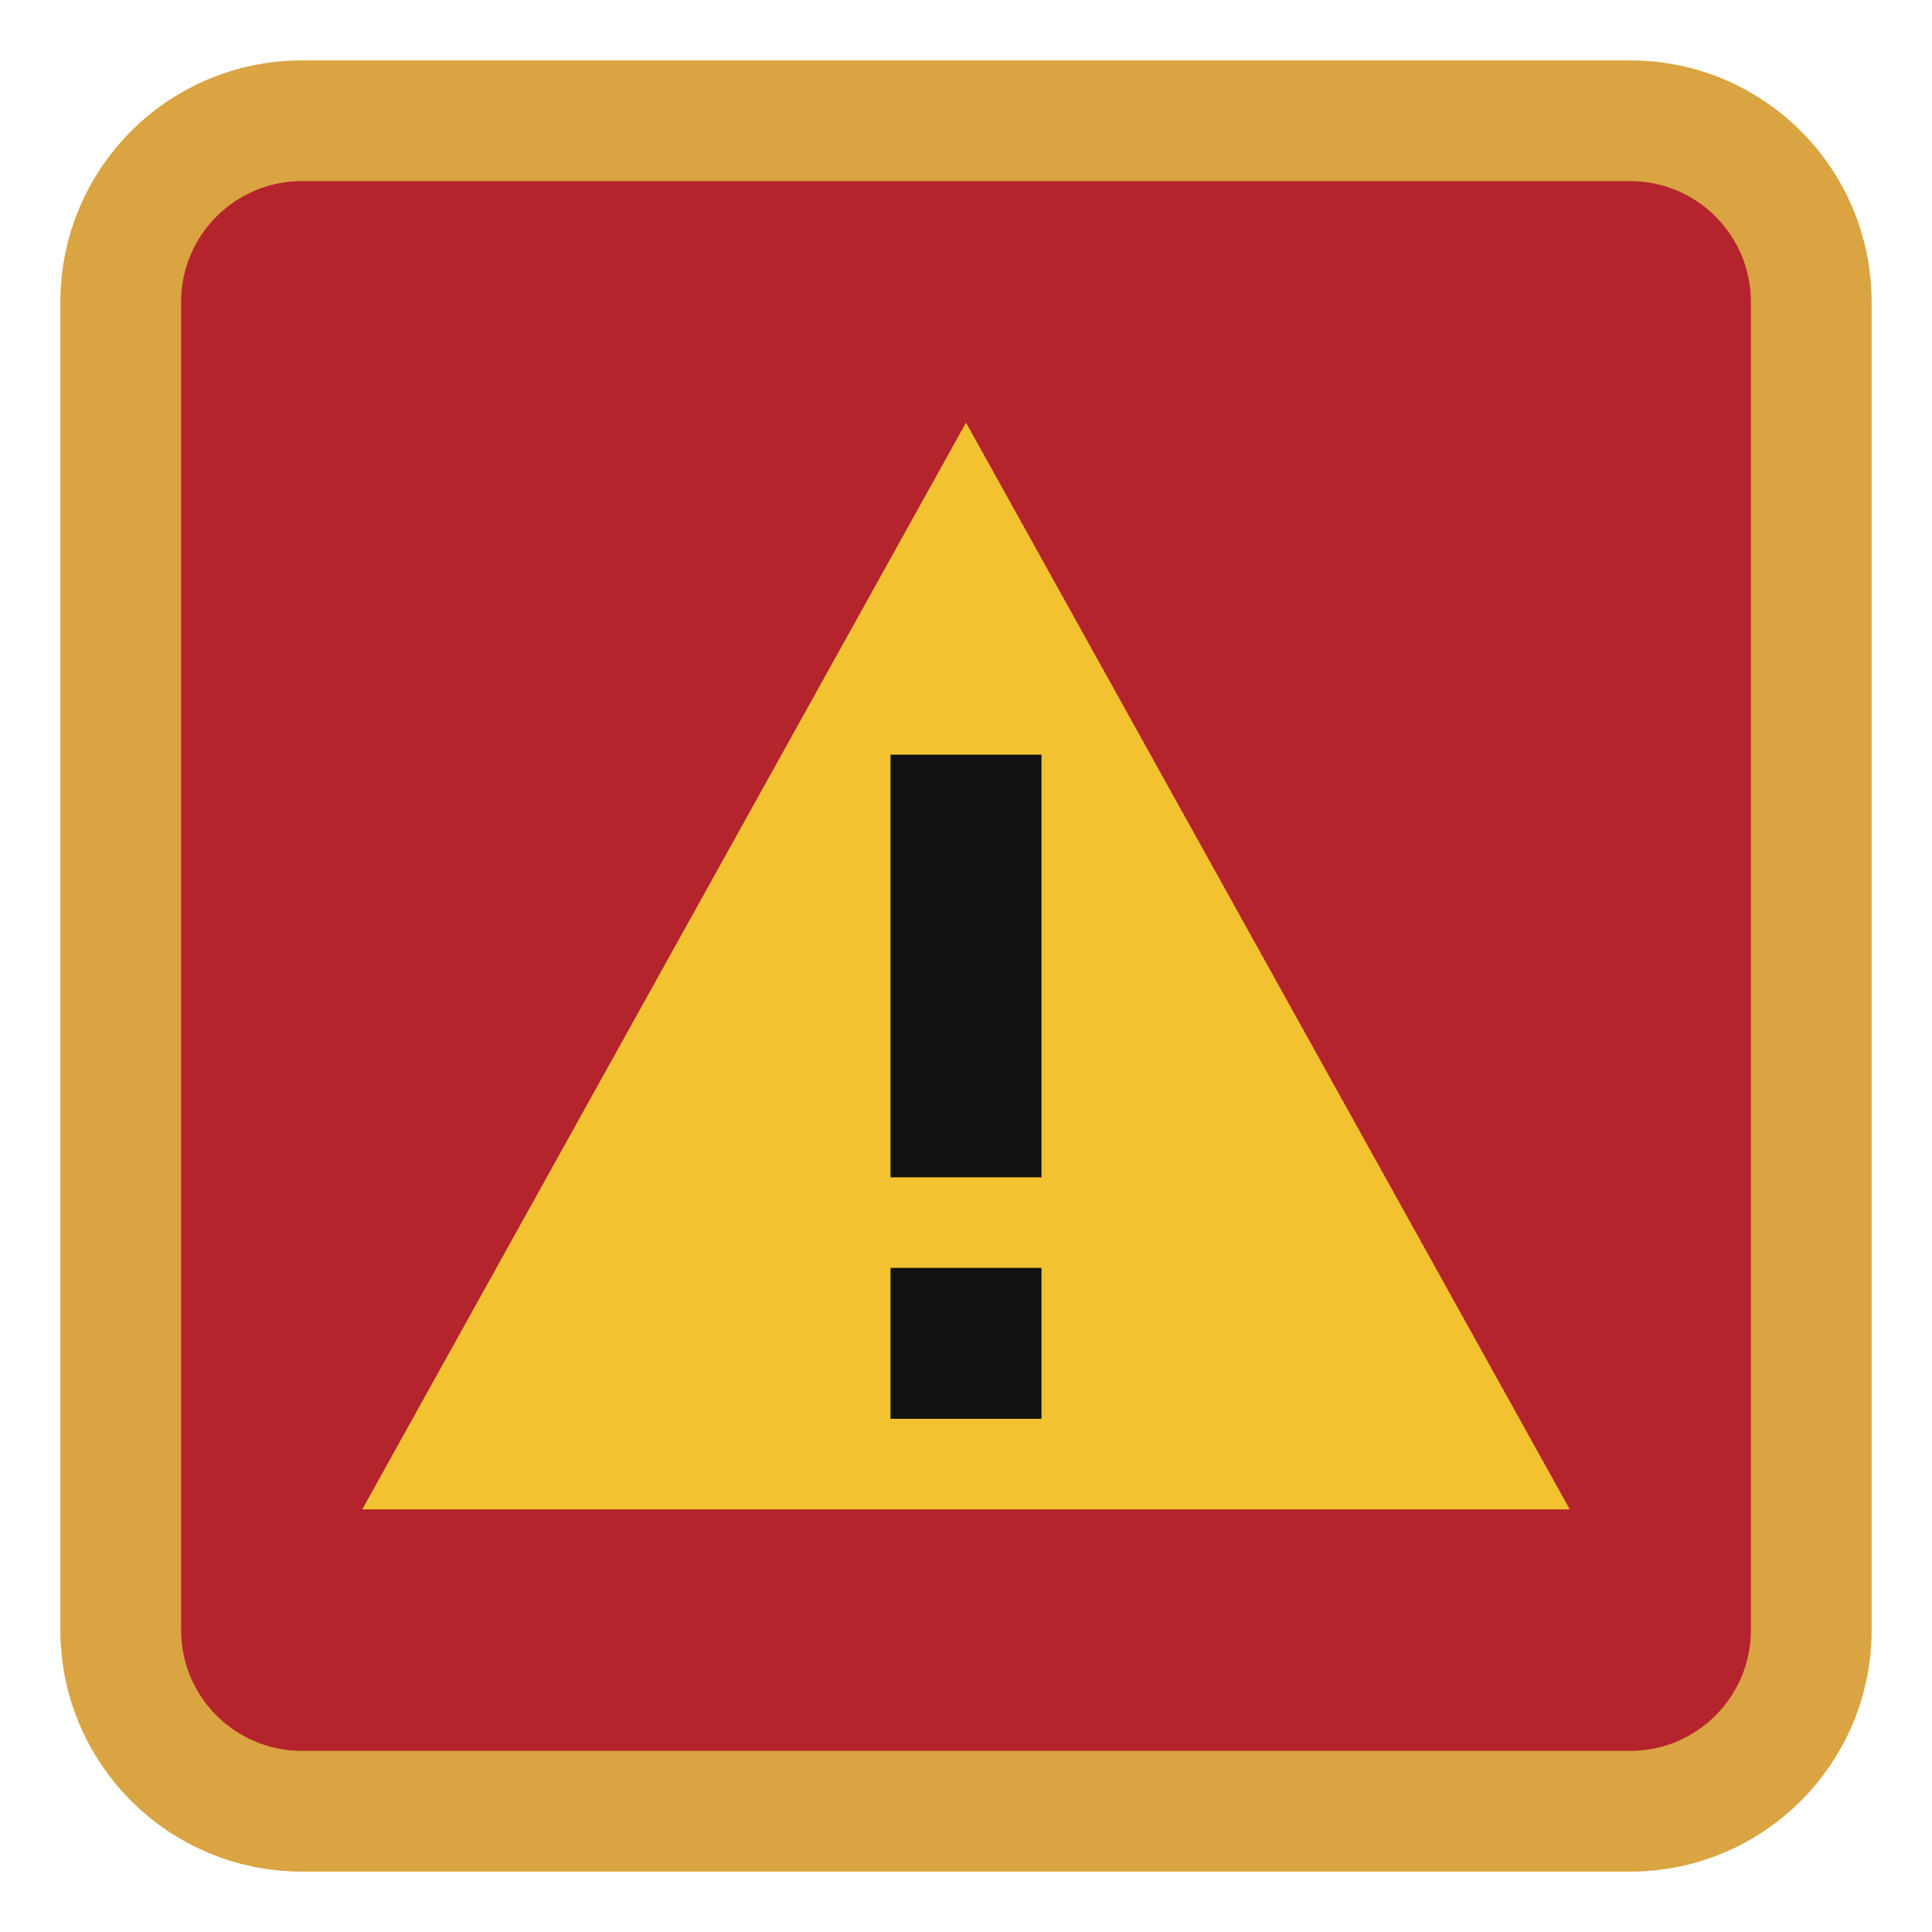
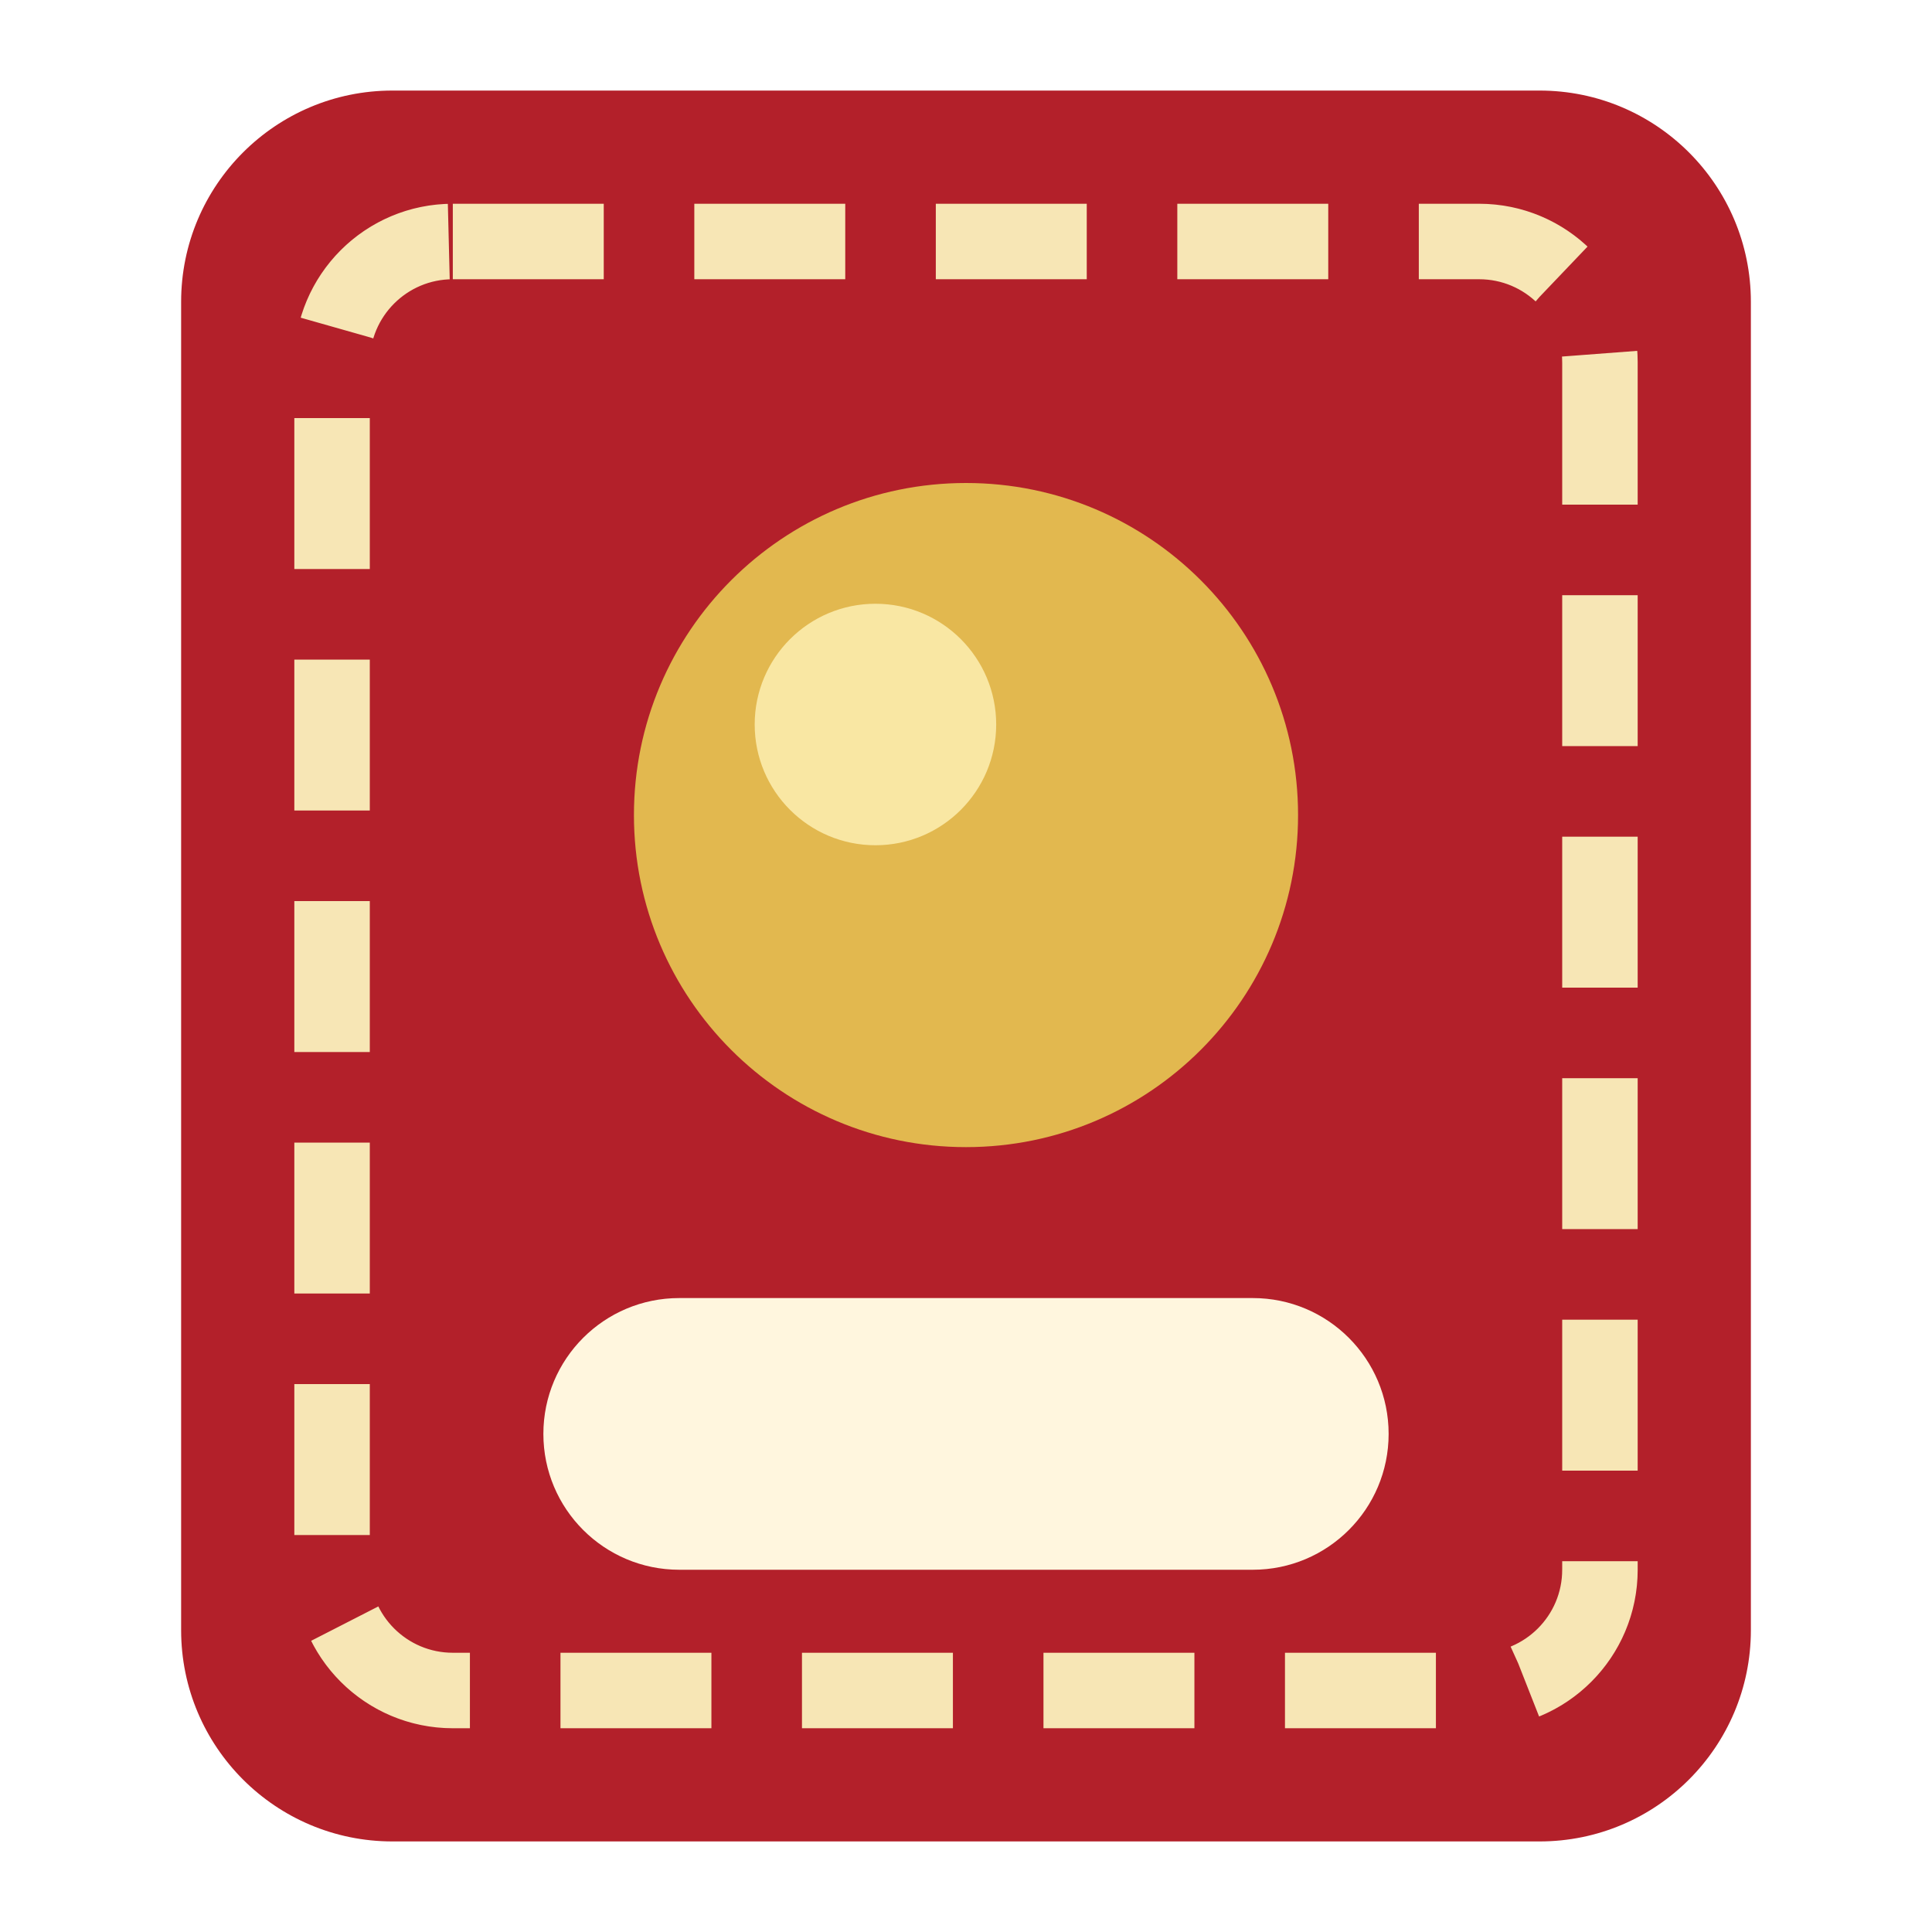
<svg xmlns="http://www.w3.org/2000/svg" viewBox="0 0 64 64">
-   <rect x="4" y="4" width="56" height="56" rx="6" fill="#b5242c" stroke="#d9a441" stroke-width="4" />
-   <path d="M32 14 52 50H12Z" fill="#f2c230" />
-   <rect x="29.5" y="25" width="5" height="14" fill="#111" />
-   <rect x="29.5" y="42" width="5" height="5" fill="#111" />
+   <rect x="6" y="3" width="52" height="58" rx="7" fill="#B3202A" />
+   <rect x="11" y="8" width="42" height="48" rx="4" fill="none" stroke="#F7E6B5" stroke-width="2.5" stroke-dasharray="5 3" />
+   <circle cx="32" cy="27" r="11" fill="#E2B84F" />
+   <circle cx="29" cy="24" r="4" fill="#FFF2B8" opacity=".8" />
+   <rect x="18" y="43" width="28" height="9" rx="4.5" fill="#FFF6DE" />
</svg>
